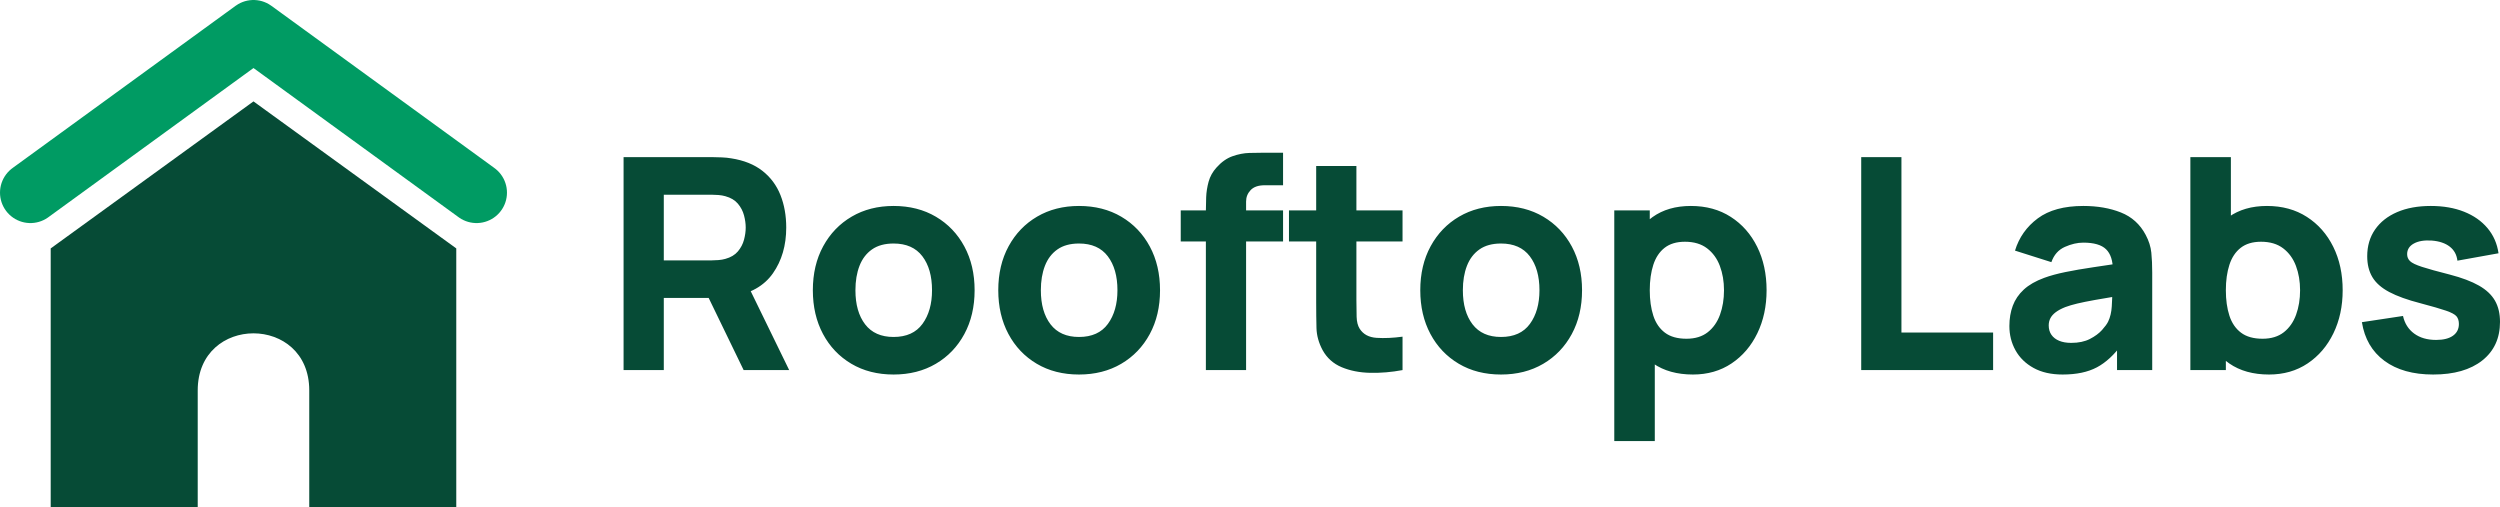
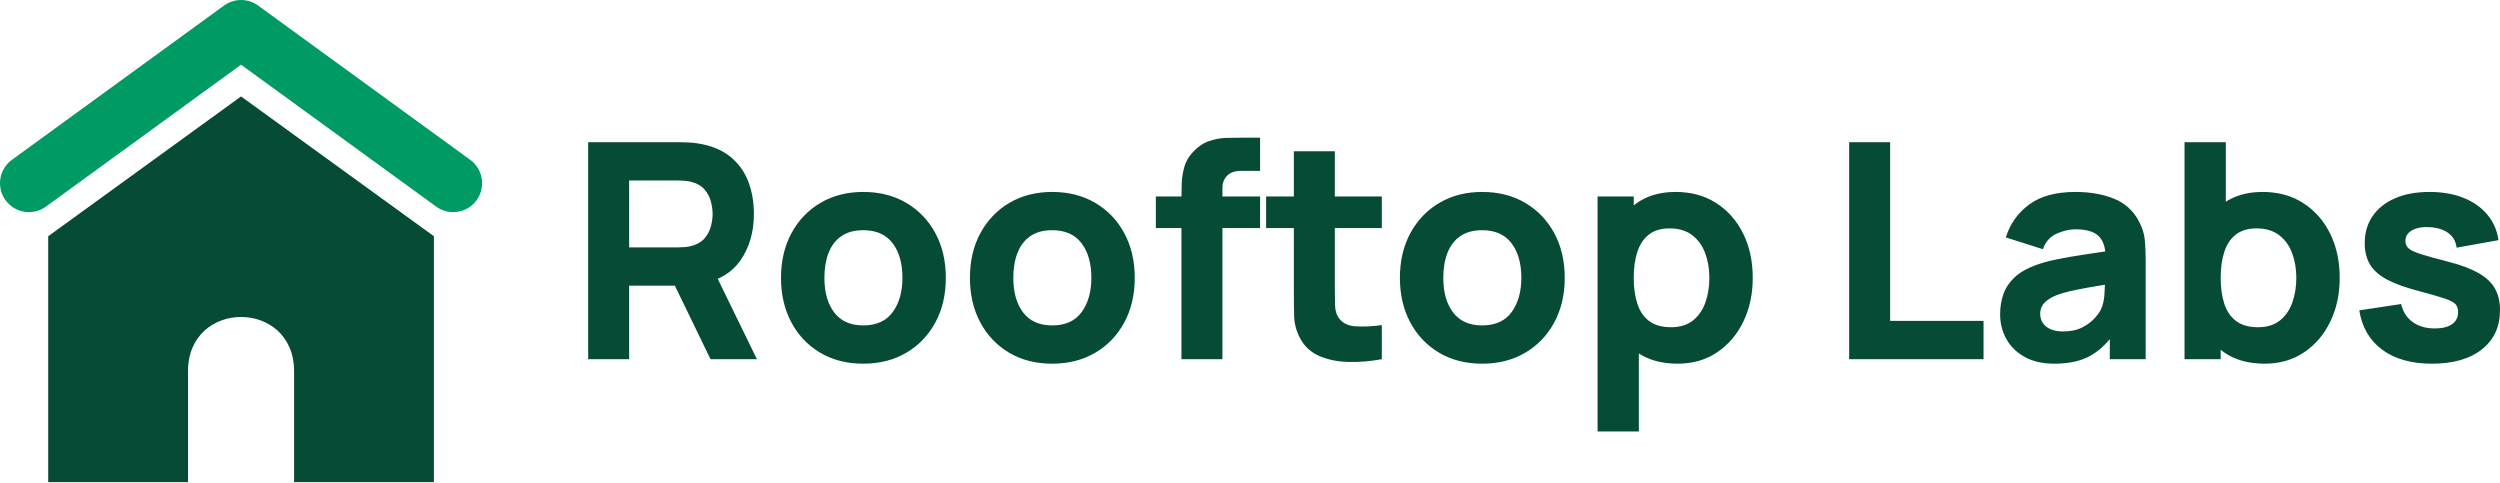
- <svg xmlns="http://www.w3.org/2000/svg" width="493.125" height="100" viewBox="0 0 493.125 100" role="img" aria-label="Rooftop Labs">
+ <svg xmlns="http://www.w3.org/2000/svg" width="518.562" height="100" viewBox="0 0 518.562 100" role="img" aria-label="Rooftop Labs">
  <path d="M10 49 L50 20 L90 49 L90 100 L61 100 L61 77 C61 62 39 62 39 77 L39 100 L10 100 Z" fill="#064B36" />
  <path d="M6 38 L50 6 L94 38" fill="none" stroke="#009B63" stroke-width="12" stroke-linejoin="round" stroke-linecap="round" />
-   <path transform="translate(123 31) scale(0.875) translate(-119 -18.5)" d="M119 66.5 L119 18.5 L139.267 18.5 C139.733 18.5 140.361 18.517 141.15 18.55 C141.939 18.583 142.644 18.656 143.267 18.767 C146.133 19.211 148.483 20.156 150.317 21.6 C152.15 23.044 153.5 24.861 154.367 27.05 C155.233 29.239 155.667 31.678 155.667 34.367 C155.667 38.389 154.667 41.828 152.667 44.683 C150.667 47.539 147.533 49.3 143.267 49.967 L139.267 50.233 L128.067 50.233 L128.067 66.5 Z M146.067 66.5 L136.6 46.967 L145.933 45.167 L156.333 66.5 Z M128.067 41.767 L138.867 41.767 C139.333 41.767 139.844 41.744 140.4 41.7 C140.956 41.656 141.467 41.567 141.933 41.433 C143.156 41.1 144.1 40.539 144.767 39.75 C145.433 38.961 145.894 38.083 146.15 37.117 C146.406 36.15 146.533 35.233 146.533 34.367 C146.533 33.5 146.406 32.583 146.15 31.617 C145.894 30.65 145.433 29.772 144.767 28.983 C144.1 28.194 143.156 27.633 141.933 27.3 C141.467 27.167 140.956 27.078 140.4 27.033 C139.844 26.989 139.333 26.967 138.867 26.967 L128.067 26.967 Z M179.867 67.5 C176.244 67.5 173.067 66.689 170.333 65.067 C167.6 63.444 165.472 61.206 163.95 58.35 C162.428 55.494 161.667 52.211 161.667 48.5 C161.667 44.744 162.444 41.439 164 38.583 C165.556 35.728 167.7 33.5 170.433 31.9 C173.167 30.3 176.311 29.5 179.867 29.5 C183.489 29.5 186.672 30.311 189.417 31.933 C192.161 33.556 194.3 35.794 195.833 38.65 C197.367 41.506 198.133 44.789 198.133 48.5 C198.133 52.233 197.361 55.528 195.817 58.383 C194.272 61.239 192.128 63.472 189.383 65.083 C186.639 66.694 183.467 67.5 179.867 67.5 Z M179.867 59.033 C182.778 59.033 184.95 58.05 186.383 56.083 C187.817 54.117 188.533 51.589 188.533 48.5 C188.533 45.3 187.806 42.744 186.35 40.833 C184.894 38.922 182.733 37.967 179.867 37.967 C177.889 37.967 176.267 38.411 175 39.3 C173.733 40.189 172.794 41.422 172.183 43 C171.572 44.578 171.267 46.411 171.267 48.5 C171.267 51.722 171.994 54.283 173.45 56.183 C174.906 58.083 177.044 59.033 179.867 59.033 Z M221.667 67.5 C218.044 67.5 214.867 66.689 212.133 65.067 C209.4 63.444 207.272 61.206 205.75 58.35 C204.228 55.494 203.467 52.211 203.467 48.5 C203.467 44.744 204.244 41.439 205.8 38.583 C207.356 35.728 209.5 33.5 212.233 31.9 C214.967 30.3 218.111 29.5 221.667 29.5 C225.289 29.5 228.472 30.311 231.217 31.933 C233.961 33.556 236.1 35.794 237.633 38.65 C239.167 41.506 239.933 44.789 239.933 48.5 C239.933 52.233 239.161 55.528 237.617 58.383 C236.072 61.239 233.928 63.472 231.183 65.083 C228.439 66.694 225.267 67.5 221.667 67.5 Z M221.667 59.033 C224.578 59.033 226.75 58.05 228.183 56.083 C229.617 54.117 230.333 51.589 230.333 48.5 C230.333 45.3 229.606 42.744 228.15 40.833 C226.694 38.922 224.533 37.967 221.667 37.967 C219.689 37.967 218.067 38.411 216.8 39.3 C215.533 40.189 214.594 41.422 213.983 43 C213.372 44.578 213.067 46.411 213.067 48.5 C213.067 51.722 213.794 54.283 215.25 56.183 C216.706 58.083 218.844 59.033 221.667 59.033 Z M250.267 66.5 L250.267 30.633 C250.267 29.722 250.289 28.689 250.333 27.533 C250.378 26.378 250.561 25.211 250.883 24.033 C251.206 22.856 251.8 21.789 252.667 20.833 C253.778 19.589 254.983 18.739 256.283 18.283 C257.583 17.828 258.844 17.583 260.067 17.55 C261.289 17.517 262.333 17.5 263.2 17.5 L267.667 17.5 L267.667 24.833 L263.533 24.833 C262.111 24.833 261.056 25.194 260.367 25.917 C259.678 26.639 259.333 27.5 259.333 28.5 L259.333 66.5 Z M244.6 37.5 L244.6 30.5 L267.667 30.5 L267.667 37.5 Z M294.6 66.5 C292.111 66.967 289.672 67.172 287.283 67.117 C284.894 67.061 282.761 66.639 280.883 65.85 C279.006 65.061 277.578 63.789 276.6 62.033 C275.711 60.389 275.244 58.717 275.2 57.017 C275.156 55.317 275.133 53.389 275.133 51.233 L275.133 20.5 L284.2 20.5 L284.2 50.7 C284.2 52.1 284.217 53.361 284.25 54.483 C284.283 55.606 284.511 56.5 284.933 57.167 C285.733 58.433 287.011 59.122 288.767 59.233 C290.522 59.344 292.467 59.256 294.6 58.967 Z M269 37.5 L269 30.5 L294.6 30.5 L294.6 37.5 Z M316.8 67.5 C313.178 67.5 310 66.689 307.267 65.067 C304.533 63.444 302.406 61.206 300.883 58.35 C299.361 55.494 298.6 52.211 298.6 48.5 C298.6 44.744 299.378 41.439 300.933 38.583 C302.489 35.728 304.633 33.5 307.367 31.9 C310.1 30.3 313.244 29.5 316.8 29.5 C320.422 29.5 323.606 30.311 326.35 31.933 C329.094 33.556 331.233 35.794 332.767 38.65 C334.3 41.506 335.067 44.789 335.067 48.5 C335.067 52.233 334.294 55.528 332.75 58.383 C331.206 61.239 329.061 63.472 326.317 65.083 C323.572 66.694 320.4 67.5 316.8 67.5 Z M316.8 59.033 C319.711 59.033 321.883 58.05 323.317 56.083 C324.75 54.117 325.467 51.589 325.467 48.5 C325.467 45.3 324.739 42.744 323.283 40.833 C321.828 38.922 319.667 37.967 316.8 37.967 C314.822 37.967 313.2 38.411 311.933 39.3 C310.667 40.189 309.728 41.422 309.117 43 C308.506 44.578 308.2 46.411 308.2 48.5 C308.2 51.722 308.928 54.283 310.383 56.183 C311.839 58.083 313.978 59.033 316.8 59.033 Z M360.067 67.5 C356.489 67.5 353.5 66.667 351.1 65 C348.7 63.333 346.894 61.067 345.683 58.2 C344.472 55.333 343.867 52.1 343.867 48.5 C343.867 44.9 344.467 41.667 345.667 38.8 C346.867 35.933 348.633 33.667 350.967 32 C353.3 30.333 356.178 29.5 359.6 29.5 C363.044 29.5 366.044 30.322 368.6 31.967 C371.156 33.611 373.139 35.861 374.55 38.717 C375.961 41.572 376.667 44.833 376.667 48.5 C376.667 52.1 375.972 55.333 374.583 58.2 C373.194 61.067 371.256 63.333 368.767 65 C366.278 66.667 363.378 67.5 360.067 67.5 Z M342.333 82.5 L342.333 30.5 L350.333 30.5 L350.333 55.167 L351.467 55.167 L351.467 82.5 Z M358.6 59.433 C360.556 59.433 362.156 58.944 363.4 57.967 C364.644 56.989 365.567 55.672 366.167 54.017 C366.767 52.361 367.067 50.522 367.067 48.5 C367.067 46.5 366.756 44.672 366.133 43.017 C365.511 41.361 364.55 40.039 363.25 39.05 C361.95 38.061 360.289 37.567 358.267 37.567 C356.378 37.567 354.85 38.022 353.683 38.933 C352.517 39.844 351.667 41.122 351.133 42.767 C350.6 44.411 350.333 46.322 350.333 48.5 C350.333 50.678 350.6 52.589 351.133 54.233 C351.667 55.878 352.539 57.156 353.75 58.067 C354.961 58.978 356.578 59.433 358.6 59.433 Z M398 66.5 L398 18.5 L407.067 18.5 L407.067 58.033 L427.733 58.033 L427.733 66.5 Z M443.4 67.5 C440.822 67.5 438.639 67.006 436.85 66.017 C435.061 65.028 433.706 63.706 432.783 62.05 C431.861 60.394 431.4 58.567 431.4 56.567 C431.4 54.9 431.656 53.378 432.167 52 C432.678 50.622 433.506 49.406 434.65 48.35 C435.794 47.294 437.333 46.411 439.267 45.7 C440.6 45.211 442.189 44.778 444.033 44.4 C445.878 44.022 447.967 43.661 450.3 43.317 C452.633 42.972 455.2 42.589 458 42.167 L454.733 43.967 C454.733 41.833 454.222 40.267 453.2 39.267 C452.178 38.267 450.467 37.767 448.067 37.767 C446.733 37.767 445.344 38.089 443.9 38.733 C442.456 39.378 441.444 40.522 440.867 42.167 L432.667 39.567 C433.578 36.589 435.289 34.167 437.8 32.3 C440.311 30.433 443.733 29.5 448.067 29.5 C451.244 29.5 454.067 29.989 456.533 30.967 C459 31.944 460.867 33.633 462.133 36.033 C462.844 37.367 463.267 38.7 463.4 40.033 C463.533 41.367 463.6 42.856 463.6 44.5 L463.6 66.5 L455.667 66.5 L455.667 59.1 L456.8 60.633 C455.044 63.056 453.15 64.806 451.117 65.883 C449.083 66.961 446.511 67.5 443.4 67.5 Z M445.333 60.367 C447 60.367 448.406 60.072 449.55 59.483 C450.694 58.894 451.606 58.222 452.283 57.467 C452.961 56.711 453.422 56.078 453.667 55.567 C454.133 54.589 454.406 53.45 454.483 52.15 C454.561 50.85 454.6 49.767 454.6 48.9 L457.267 49.567 C454.578 50.011 452.4 50.383 450.733 50.683 C449.067 50.983 447.722 51.256 446.7 51.5 C445.678 51.744 444.778 52.011 444 52.3 C443.111 52.656 442.394 53.039 441.85 53.45 C441.306 53.861 440.906 54.311 440.65 54.8 C440.394 55.289 440.267 55.833 440.267 56.433 C440.267 57.256 440.472 57.961 440.883 58.55 C441.294 59.139 441.878 59.589 442.633 59.9 C443.389 60.211 444.289 60.367 445.333 60.367 Z M489.933 67.5 C486.356 67.5 483.367 66.667 480.967 65 C478.567 63.333 476.761 61.067 475.55 58.2 C474.339 55.333 473.733 52.1 473.733 48.5 C473.733 44.9 474.333 41.667 475.533 38.8 C476.733 35.933 478.5 33.667 480.833 32 C483.167 30.333 486.044 29.5 489.467 29.5 C492.911 29.5 495.911 30.322 498.467 31.967 C501.022 33.611 503.006 35.861 504.417 38.717 C505.828 41.572 506.533 44.833 506.533 48.5 C506.533 52.1 505.839 55.333 504.45 58.2 C503.061 61.067 501.122 63.333 498.633 65 C496.144 66.667 493.244 67.5 489.933 67.5 Z M472.2 66.5 L472.2 18.5 L481.333 18.5 L481.333 41.833 L480.2 41.833 L480.2 66.5 Z M488.467 59.433 C490.422 59.433 492.022 58.944 493.267 57.967 C494.511 56.989 495.433 55.672 496.033 54.017 C496.633 52.361 496.933 50.522 496.933 48.5 C496.933 46.5 496.622 44.672 496 43.017 C495.378 41.361 494.417 40.039 493.117 39.05 C491.817 38.061 490.156 37.567 488.133 37.567 C486.244 37.567 484.717 38.022 483.55 38.933 C482.383 39.844 481.533 41.122 481 42.767 C480.467 44.411 480.2 46.322 480.2 48.5 C480.2 50.678 480.467 52.589 481 54.233 C481.533 55.878 482.406 57.156 483.617 58.067 C484.828 58.978 486.444 59.433 488.467 59.433 Z M526.933 67.5 C522.4 67.5 518.739 66.472 515.95 64.417 C513.161 62.361 511.467 59.456 510.867 55.7 L520.133 54.3 C520.511 55.989 521.35 57.311 522.65 58.267 C523.95 59.222 525.6 59.7 527.6 59.7 C529.244 59.7 530.511 59.383 531.4 58.75 C532.289 58.117 532.733 57.233 532.733 56.1 C532.733 55.389 532.556 54.817 532.2 54.383 C531.844 53.95 531.05 53.522 529.817 53.1 C528.583 52.678 526.667 52.122 524.067 51.433 C521.133 50.678 518.789 49.833 517.033 48.9 C515.278 47.967 514.011 46.85 513.233 45.55 C512.456 44.25 512.067 42.678 512.067 40.833 C512.067 38.522 512.656 36.517 513.833 34.817 C515.011 33.117 516.672 31.806 518.817 30.883 C520.961 29.961 523.489 29.5 526.4 29.5 C529.222 29.5 531.722 29.933 533.9 30.8 C536.078 31.667 537.839 32.9 539.183 34.5 C540.528 36.1 541.356 37.989 541.667 40.167 L532.4 41.833 C532.244 40.5 531.667 39.444 530.667 38.667 C529.667 37.889 528.311 37.433 526.6 37.3 C524.933 37.189 523.594 37.411 522.583 37.967 C521.572 38.522 521.067 39.322 521.067 40.367 C521.067 40.989 521.283 41.511 521.717 41.933 C522.15 42.356 523.05 42.789 524.417 43.233 C525.783 43.678 527.867 44.256 530.667 44.967 C533.4 45.678 535.594 46.506 537.25 47.45 C538.906 48.394 540.111 49.528 540.867 50.85 C541.622 52.172 542 53.767 542 55.633 C542 59.322 540.667 62.222 538 64.333 C535.333 66.444 531.644 67.5 526.933 67.5 Z" fill="#064B36" />
+   <path transform="translate(122 29.5) scale(0.9375) translate(-119 -18.5)" d="M119 66.5 L119 18.5 L139.267 18.5 C139.733 18.5 140.361 18.517 141.15 18.55 C141.939 18.583 142.644 18.656 143.267 18.767 C146.133 19.211 148.483 20.156 150.317 21.6 C152.15 23.044 153.5 24.861 154.367 27.05 C155.233 29.239 155.667 31.678 155.667 34.367 C155.667 38.389 154.667 41.828 152.667 44.683 C150.667 47.539 147.533 49.3 143.267 49.967 L139.267 50.233 L128.067 50.233 L128.067 66.5 Z M146.067 66.5 L136.6 46.967 L145.933 45.167 L156.333 66.5 Z M128.067 41.767 L138.867 41.767 C139.333 41.767 139.844 41.744 140.4 41.7 C140.956 41.656 141.467 41.567 141.933 41.433 C143.156 41.1 144.1 40.539 144.767 39.75 C145.433 38.961 145.894 38.083 146.15 37.117 C146.406 36.15 146.533 35.233 146.533 34.367 C146.533 33.5 146.406 32.583 146.15 31.617 C145.894 30.65 145.433 29.772 144.767 28.983 C144.1 28.194 143.156 27.633 141.933 27.3 C141.467 27.167 140.956 27.078 140.4 27.033 C139.844 26.989 139.333 26.967 138.867 26.967 L128.067 26.967 Z M179.867 67.5 C176.244 67.5 173.067 66.689 170.333 65.067 C167.6 63.444 165.472 61.206 163.95 58.35 C162.428 55.494 161.667 52.211 161.667 48.5 C161.667 44.744 162.444 41.439 164 38.583 C165.556 35.728 167.7 33.5 170.433 31.9 C173.167 30.3 176.311 29.5 179.867 29.5 C183.489 29.5 186.672 30.311 189.417 31.933 C192.161 33.556 194.3 35.794 195.833 38.65 C197.367 41.506 198.133 44.789 198.133 48.5 C198.133 52.233 197.361 55.528 195.817 58.383 C194.272 61.239 192.128 63.472 189.383 65.083 C186.639 66.694 183.467 67.5 179.867 67.5 Z M179.867 59.033 C182.778 59.033 184.95 58.05 186.383 56.083 C187.817 54.117 188.533 51.589 188.533 48.5 C188.533 45.3 187.806 42.744 186.35 40.833 C184.894 38.922 182.733 37.967 179.867 37.967 C177.889 37.967 176.267 38.411 175 39.3 C173.733 40.189 172.794 41.422 172.183 43 C171.572 44.578 171.267 46.411 171.267 48.5 C171.267 51.722 171.994 54.283 173.45 56.183 C174.906 58.083 177.044 59.033 179.867 59.033 Z M221.667 67.5 C218.044 67.5 214.867 66.689 212.133 65.067 C209.4 63.444 207.272 61.206 205.75 58.35 C204.228 55.494 203.467 52.211 203.467 48.5 C203.467 44.744 204.244 41.439 205.8 38.583 C207.356 35.728 209.5 33.5 212.233 31.9 C214.967 30.3 218.111 29.5 221.667 29.5 C225.289 29.5 228.472 30.311 231.217 31.933 C233.961 33.556 236.1 35.794 237.633 38.65 C239.167 41.506 239.933 44.789 239.933 48.5 C239.933 52.233 239.161 55.528 237.617 58.383 C236.072 61.239 233.928 63.472 231.183 65.083 C228.439 66.694 225.267 67.5 221.667 67.5 Z M221.667 59.033 C224.578 59.033 226.75 58.05 228.183 56.083 C229.617 54.117 230.333 51.589 230.333 48.5 C230.333 45.3 229.606 42.744 228.15 40.833 C226.694 38.922 224.533 37.967 221.667 37.967 C219.689 37.967 218.067 38.411 216.8 39.3 C215.533 40.189 214.594 41.422 213.983 43 C213.372 44.578 213.067 46.411 213.067 48.5 C213.067 51.722 213.794 54.283 215.25 56.183 C216.706 58.083 218.844 59.033 221.667 59.033 Z M250.267 66.5 L250.267 30.633 C250.267 29.722 250.289 28.689 250.333 27.533 C250.378 26.378 250.561 25.211 250.883 24.033 C251.206 22.856 251.8 21.789 252.667 20.833 C253.778 19.589 254.983 18.739 256.283 18.283 C257.583 17.828 258.844 17.583 260.067 17.55 C261.289 17.517 262.333 17.5 263.2 17.5 L267.667 17.5 L267.667 24.833 L263.533 24.833 C262.111 24.833 261.056 25.194 260.367 25.917 C259.678 26.639 259.333 27.5 259.333 28.5 L259.333 66.5 Z M244.6 37.5 L244.6 30.5 L267.667 30.5 L267.667 37.5 Z M294.6 66.5 C292.111 66.967 289.672 67.172 287.283 67.117 C284.894 67.061 282.761 66.639 280.883 65.85 C279.006 65.061 277.578 63.789 276.6 62.033 C275.711 60.389 275.244 58.717 275.2 57.017 C275.156 55.317 275.133 53.389 275.133 51.233 L275.133 20.5 L284.2 20.5 L284.2 50.7 C284.2 52.1 284.217 53.361 284.25 54.483 C284.283 55.606 284.511 56.5 284.933 57.167 C285.733 58.433 287.011 59.122 288.767 59.233 C290.522 59.344 292.467 59.256 294.6 58.967 Z M269 37.5 L269 30.5 L294.6 30.5 L294.6 37.5 Z M316.8 67.5 C313.178 67.5 310 66.689 307.267 65.067 C304.533 63.444 302.406 61.206 300.883 58.35 C299.361 55.494 298.6 52.211 298.6 48.5 C298.6 44.744 299.378 41.439 300.933 38.583 C302.489 35.728 304.633 33.5 307.367 31.9 C310.1 30.3 313.244 29.5 316.8 29.5 C320.422 29.5 323.606 30.311 326.35 31.933 C329.094 33.556 331.233 35.794 332.767 38.65 C334.3 41.506 335.067 44.789 335.067 48.5 C335.067 52.233 334.294 55.528 332.75 58.383 C331.206 61.239 329.061 63.472 326.317 65.083 C323.572 66.694 320.4 67.5 316.8 67.5 Z M316.8 59.033 C319.711 59.033 321.883 58.05 323.317 56.083 C324.75 54.117 325.467 51.589 325.467 48.5 C325.467 45.3 324.739 42.744 323.283 40.833 C321.828 38.922 319.667 37.967 316.8 37.967 C314.822 37.967 313.2 38.411 311.933 39.3 C310.667 40.189 309.728 41.422 309.117 43 C308.506 44.578 308.2 46.411 308.2 48.5 C308.2 51.722 308.928 54.283 310.383 56.183 C311.839 58.083 313.978 59.033 316.8 59.033 Z M360.067 67.5 C356.489 67.5 353.5 66.667 351.1 65 C348.7 63.333 346.894 61.067 345.683 58.2 C344.472 55.333 343.867 52.1 343.867 48.5 C343.867 44.9 344.467 41.667 345.667 38.8 C346.867 35.933 348.633 33.667 350.967 32 C353.3 30.333 356.178 29.5 359.6 29.5 C363.044 29.5 366.044 30.322 368.6 31.967 C371.156 33.611 373.139 35.861 374.55 38.717 C375.961 41.572 376.667 44.833 376.667 48.5 C376.667 52.1 375.972 55.333 374.583 58.2 C373.194 61.067 371.256 63.333 368.767 65 C366.278 66.667 363.378 67.5 360.067 67.5 Z M342.333 82.5 L342.333 30.5 L350.333 30.5 L350.333 55.167 L351.467 55.167 L351.467 82.5 Z M358.6 59.433 C360.556 59.433 362.156 58.944 363.4 57.967 C364.644 56.989 365.567 55.672 366.167 54.017 C366.767 52.361 367.067 50.522 367.067 48.5 C367.067 46.5 366.756 44.672 366.133 43.017 C365.511 41.361 364.55 40.039 363.25 39.05 C361.95 38.061 360.289 37.567 358.267 37.567 C356.378 37.567 354.85 38.022 353.683 38.933 C352.517 39.844 351.667 41.122 351.133 42.767 C350.6 44.411 350.333 46.322 350.333 48.5 C350.333 50.678 350.6 52.589 351.133 54.233 C351.667 55.878 352.539 57.156 353.75 58.067 C354.961 58.978 356.578 59.433 358.6 59.433 Z M398 66.5 L398 18.5 L407.067 18.5 L407.067 58.033 L427.733 58.033 L427.733 66.5 Z M443.4 67.5 C440.822 67.5 438.639 67.006 436.85 66.017 C435.061 65.028 433.706 63.706 432.783 62.05 C431.861 60.394 431.4 58.567 431.4 56.567 C431.4 54.9 431.656 53.378 432.167 52 C432.678 50.622 433.506 49.406 434.65 48.35 C435.794 47.294 437.333 46.411 439.267 45.7 C440.6 45.211 442.189 44.778 444.033 44.4 C445.878 44.022 447.967 43.661 450.3 43.317 C452.633 42.972 455.2 42.589 458 42.167 L454.733 43.967 C454.733 41.833 454.222 40.267 453.2 39.267 C452.178 38.267 450.467 37.767 448.067 37.767 C446.733 37.767 445.344 38.089 443.9 38.733 C442.456 39.378 441.444 40.522 440.867 42.167 L432.667 39.567 C433.578 36.589 435.289 34.167 437.8 32.3 C440.311 30.433 443.733 29.5 448.067 29.5 C451.244 29.5 454.067 29.989 456.533 30.967 C459 31.944 460.867 33.633 462.133 36.033 C462.844 37.367 463.267 38.7 463.4 40.033 C463.533 41.367 463.6 42.856 463.6 44.5 L463.6 66.5 L455.667 66.5 L455.667 59.1 L456.8 60.633 C455.044 63.056 453.15 64.806 451.117 65.883 C449.083 66.961 446.511 67.5 443.4 67.5 Z M445.333 60.367 C447 60.367 448.406 60.072 449.55 59.483 C450.694 58.894 451.606 58.222 452.283 57.467 C452.961 56.711 453.422 56.078 453.667 55.567 C454.133 54.589 454.406 53.45 454.483 52.15 C454.561 50.85 454.6 49.767 454.6 48.9 L457.267 49.567 C454.578 50.011 452.4 50.383 450.733 50.683 C449.067 50.983 447.722 51.256 446.7 51.5 C445.678 51.744 444.778 52.011 444 52.3 C443.111 52.656 442.394 53.039 441.85 53.45 C441.306 53.861 440.906 54.311 440.65 54.8 C440.394 55.289 440.267 55.833 440.267 56.433 C440.267 57.256 440.472 57.961 440.883 58.55 C441.294 59.139 441.878 59.589 442.633 59.9 C443.389 60.211 444.289 60.367 445.333 60.367 Z M489.933 67.5 C486.356 67.5 483.367 66.667 480.967 65 C478.567 63.333 476.761 61.067 475.55 58.2 C474.339 55.333 473.733 52.1 473.733 48.5 C473.733 44.9 474.333 41.667 475.533 38.8 C476.733 35.933 478.5 33.667 480.833 32 C483.167 30.333 486.044 29.5 489.467 29.5 C492.911 29.5 495.911 30.322 498.467 31.967 C501.022 33.611 503.006 35.861 504.417 38.717 C505.828 41.572 506.533 44.833 506.533 48.5 C506.533 52.1 505.839 55.333 504.45 58.2 C503.061 61.067 501.122 63.333 498.633 65 C496.144 66.667 493.244 67.5 489.933 67.5 Z M472.2 66.5 L472.2 18.5 L481.333 18.5 L481.333 41.833 L480.2 41.833 L480.2 66.5 Z M488.467 59.433 C490.422 59.433 492.022 58.944 493.267 57.967 C494.511 56.989 495.433 55.672 496.033 54.017 C496.633 52.361 496.933 50.522 496.933 48.5 C496.933 46.5 496.622 44.672 496 43.017 C495.378 41.361 494.417 40.039 493.117 39.05 C491.817 38.061 490.156 37.567 488.133 37.567 C486.244 37.567 484.717 38.022 483.55 38.933 C482.383 39.844 481.533 41.122 481 42.767 C480.467 44.411 480.2 46.322 480.2 48.5 C480.2 50.678 480.467 52.589 481 54.233 C481.533 55.878 482.406 57.156 483.617 58.067 C484.828 58.978 486.444 59.433 488.467 59.433 Z M526.933 67.5 C522.4 67.5 518.739 66.472 515.95 64.417 C513.161 62.361 511.467 59.456 510.867 55.7 L520.133 54.3 C520.511 55.989 521.35 57.311 522.65 58.267 C523.95 59.222 525.6 59.7 527.6 59.7 C529.244 59.7 530.511 59.383 531.4 58.75 C532.289 58.117 532.733 57.233 532.733 56.1 C532.733 55.389 532.556 54.817 532.2 54.383 C531.844 53.95 531.05 53.522 529.817 53.1 C528.583 52.678 526.667 52.122 524.067 51.433 C521.133 50.678 518.789 49.833 517.033 48.9 C515.278 47.967 514.011 46.85 513.233 45.55 C512.456 44.25 512.067 42.678 512.067 40.833 C512.067 38.522 512.656 36.517 513.833 34.817 C515.011 33.117 516.672 31.806 518.817 30.883 C520.961 29.961 523.489 29.5 526.4 29.5 C529.222 29.5 531.722 29.933 533.9 30.8 C536.078 31.667 537.839 32.9 539.183 34.5 C540.528 36.1 541.356 37.989 541.667 40.167 L532.4 41.833 C532.244 40.5 531.667 39.444 530.667 38.667 C529.667 37.889 528.311 37.433 526.6 37.3 C524.933 37.189 523.594 37.411 522.583 37.967 C521.572 38.522 521.067 39.322 521.067 40.367 C521.067 40.989 521.283 41.511 521.717 41.933 C522.15 42.356 523.05 42.789 524.417 43.233 C525.783 43.678 527.867 44.256 530.667 44.967 C533.4 45.678 535.594 46.506 537.25 47.45 C538.906 48.394 540.111 49.528 540.867 50.85 C541.622 52.172 542 53.767 542 55.633 C542 59.322 540.667 62.222 538 64.333 C535.333 66.444 531.644 67.5 526.933 67.5 Z" fill="#064B36" />
</svg>
